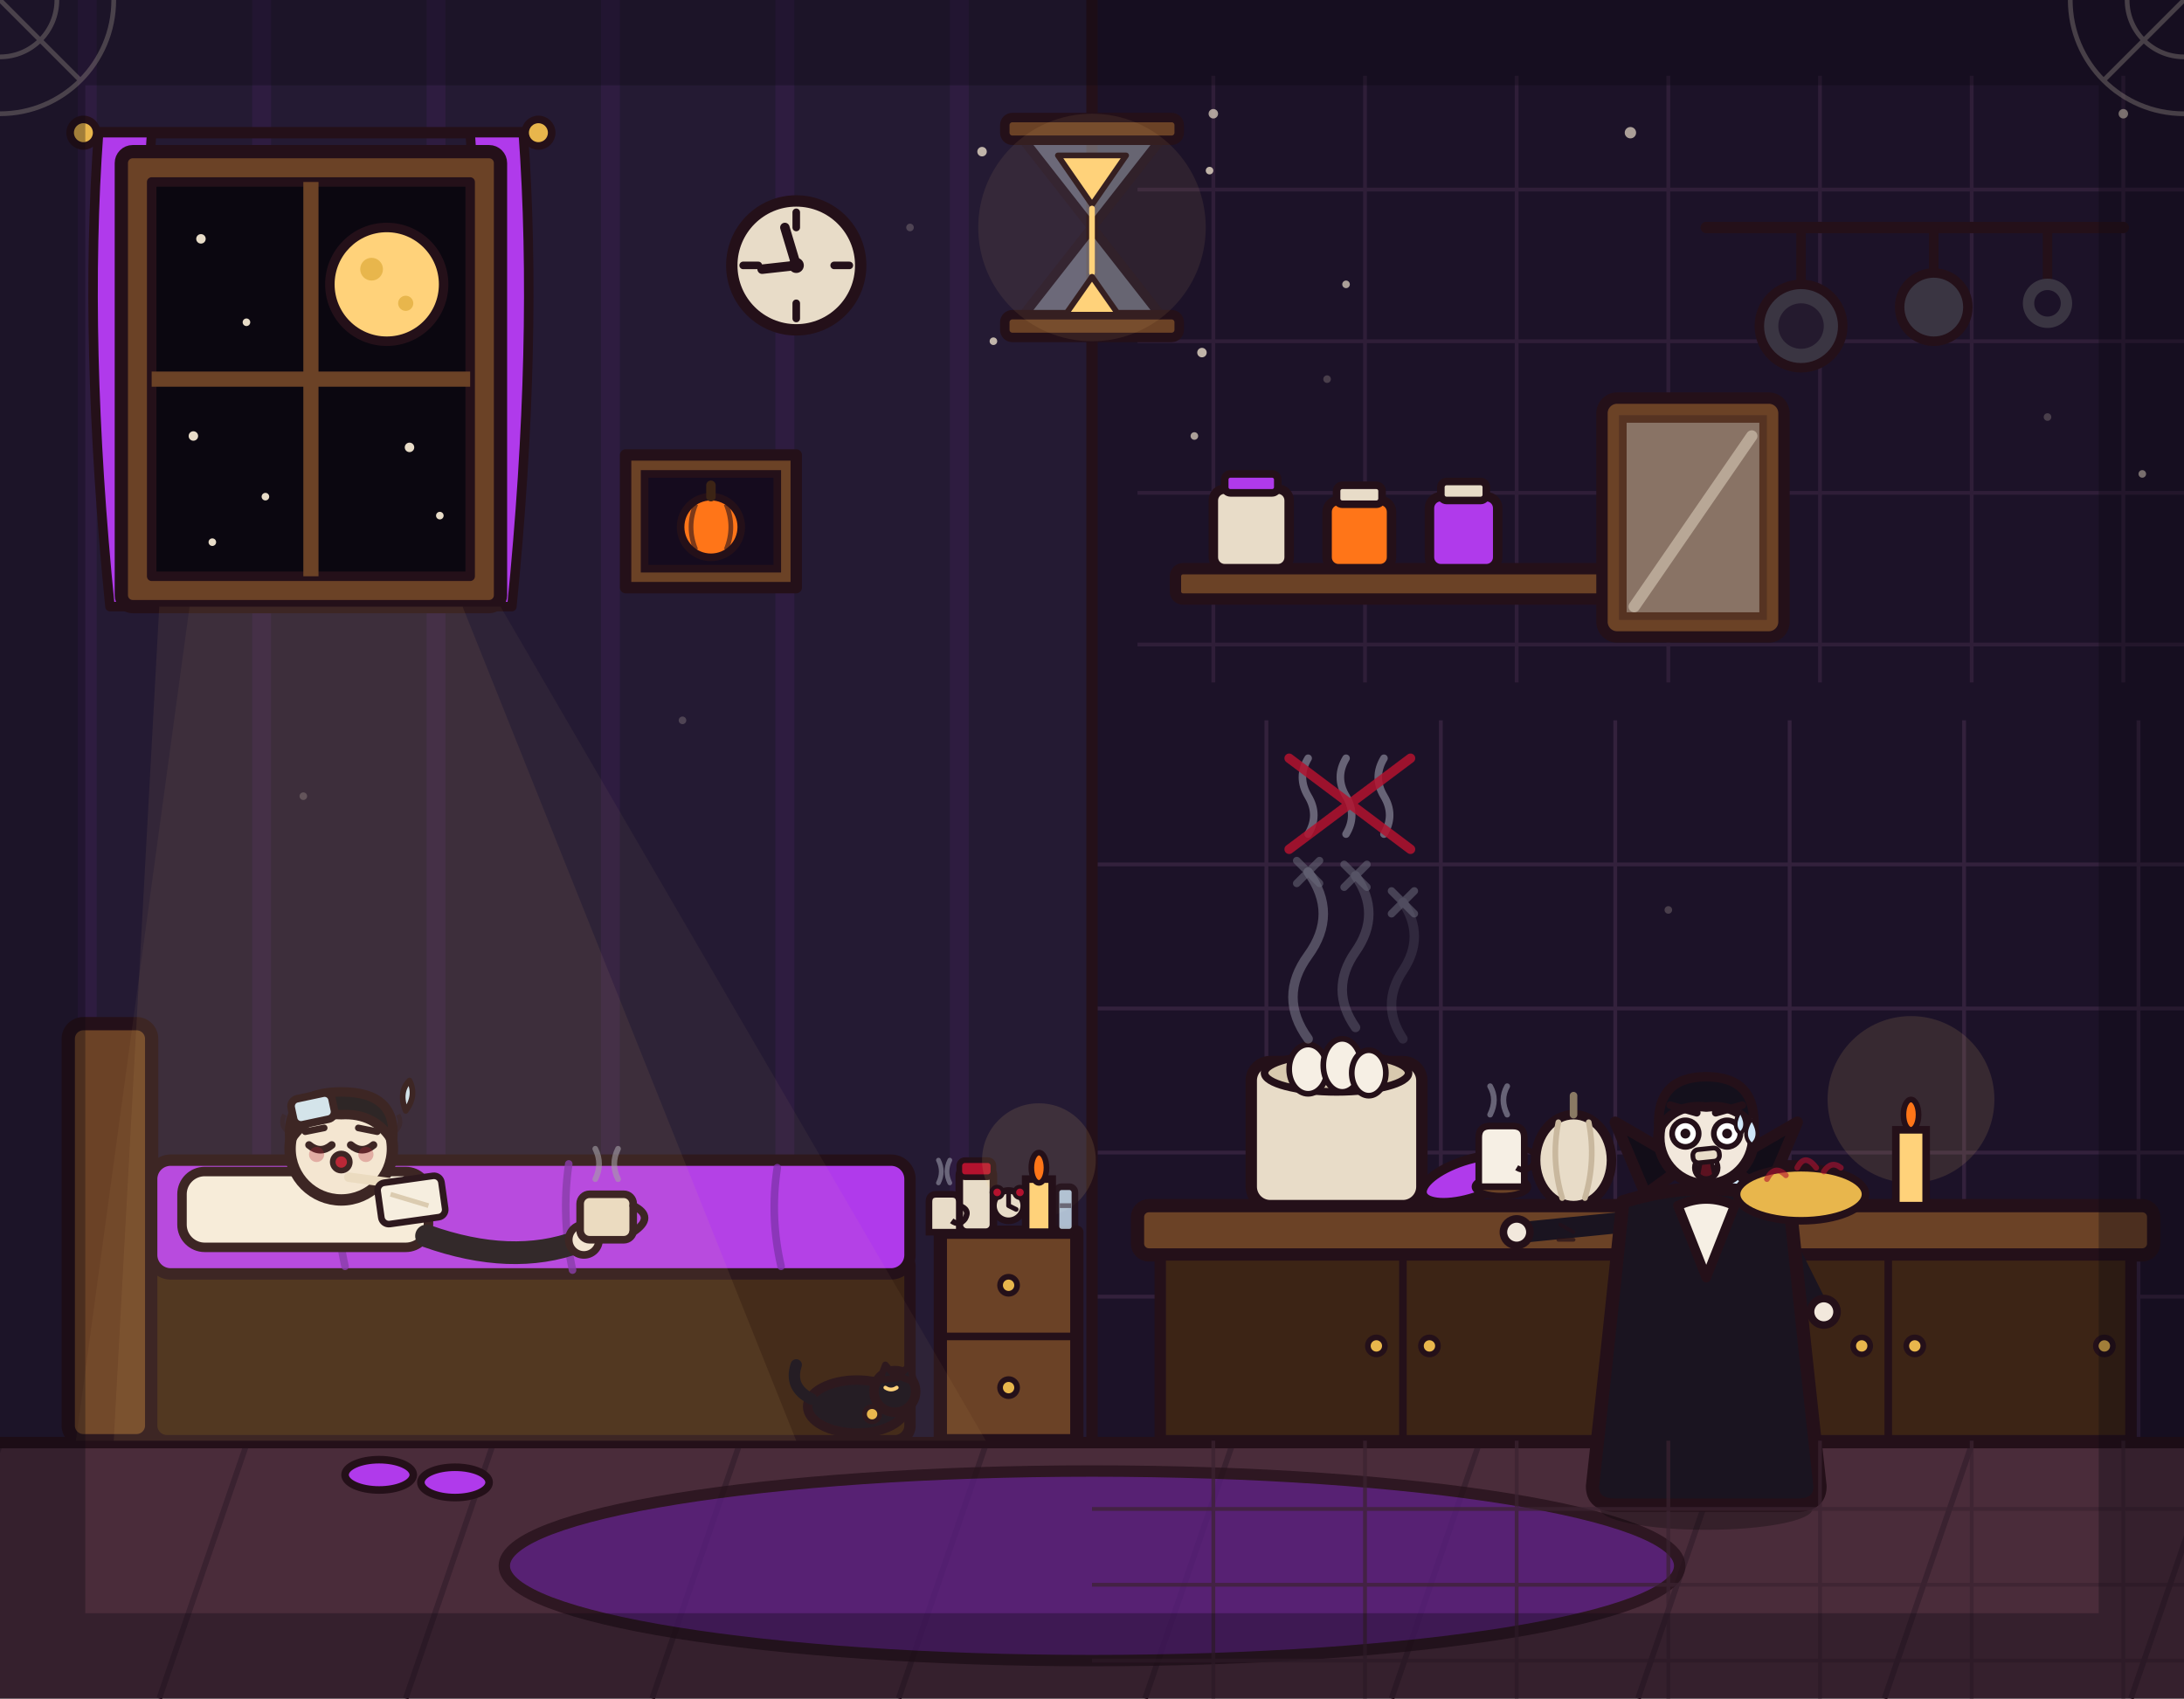
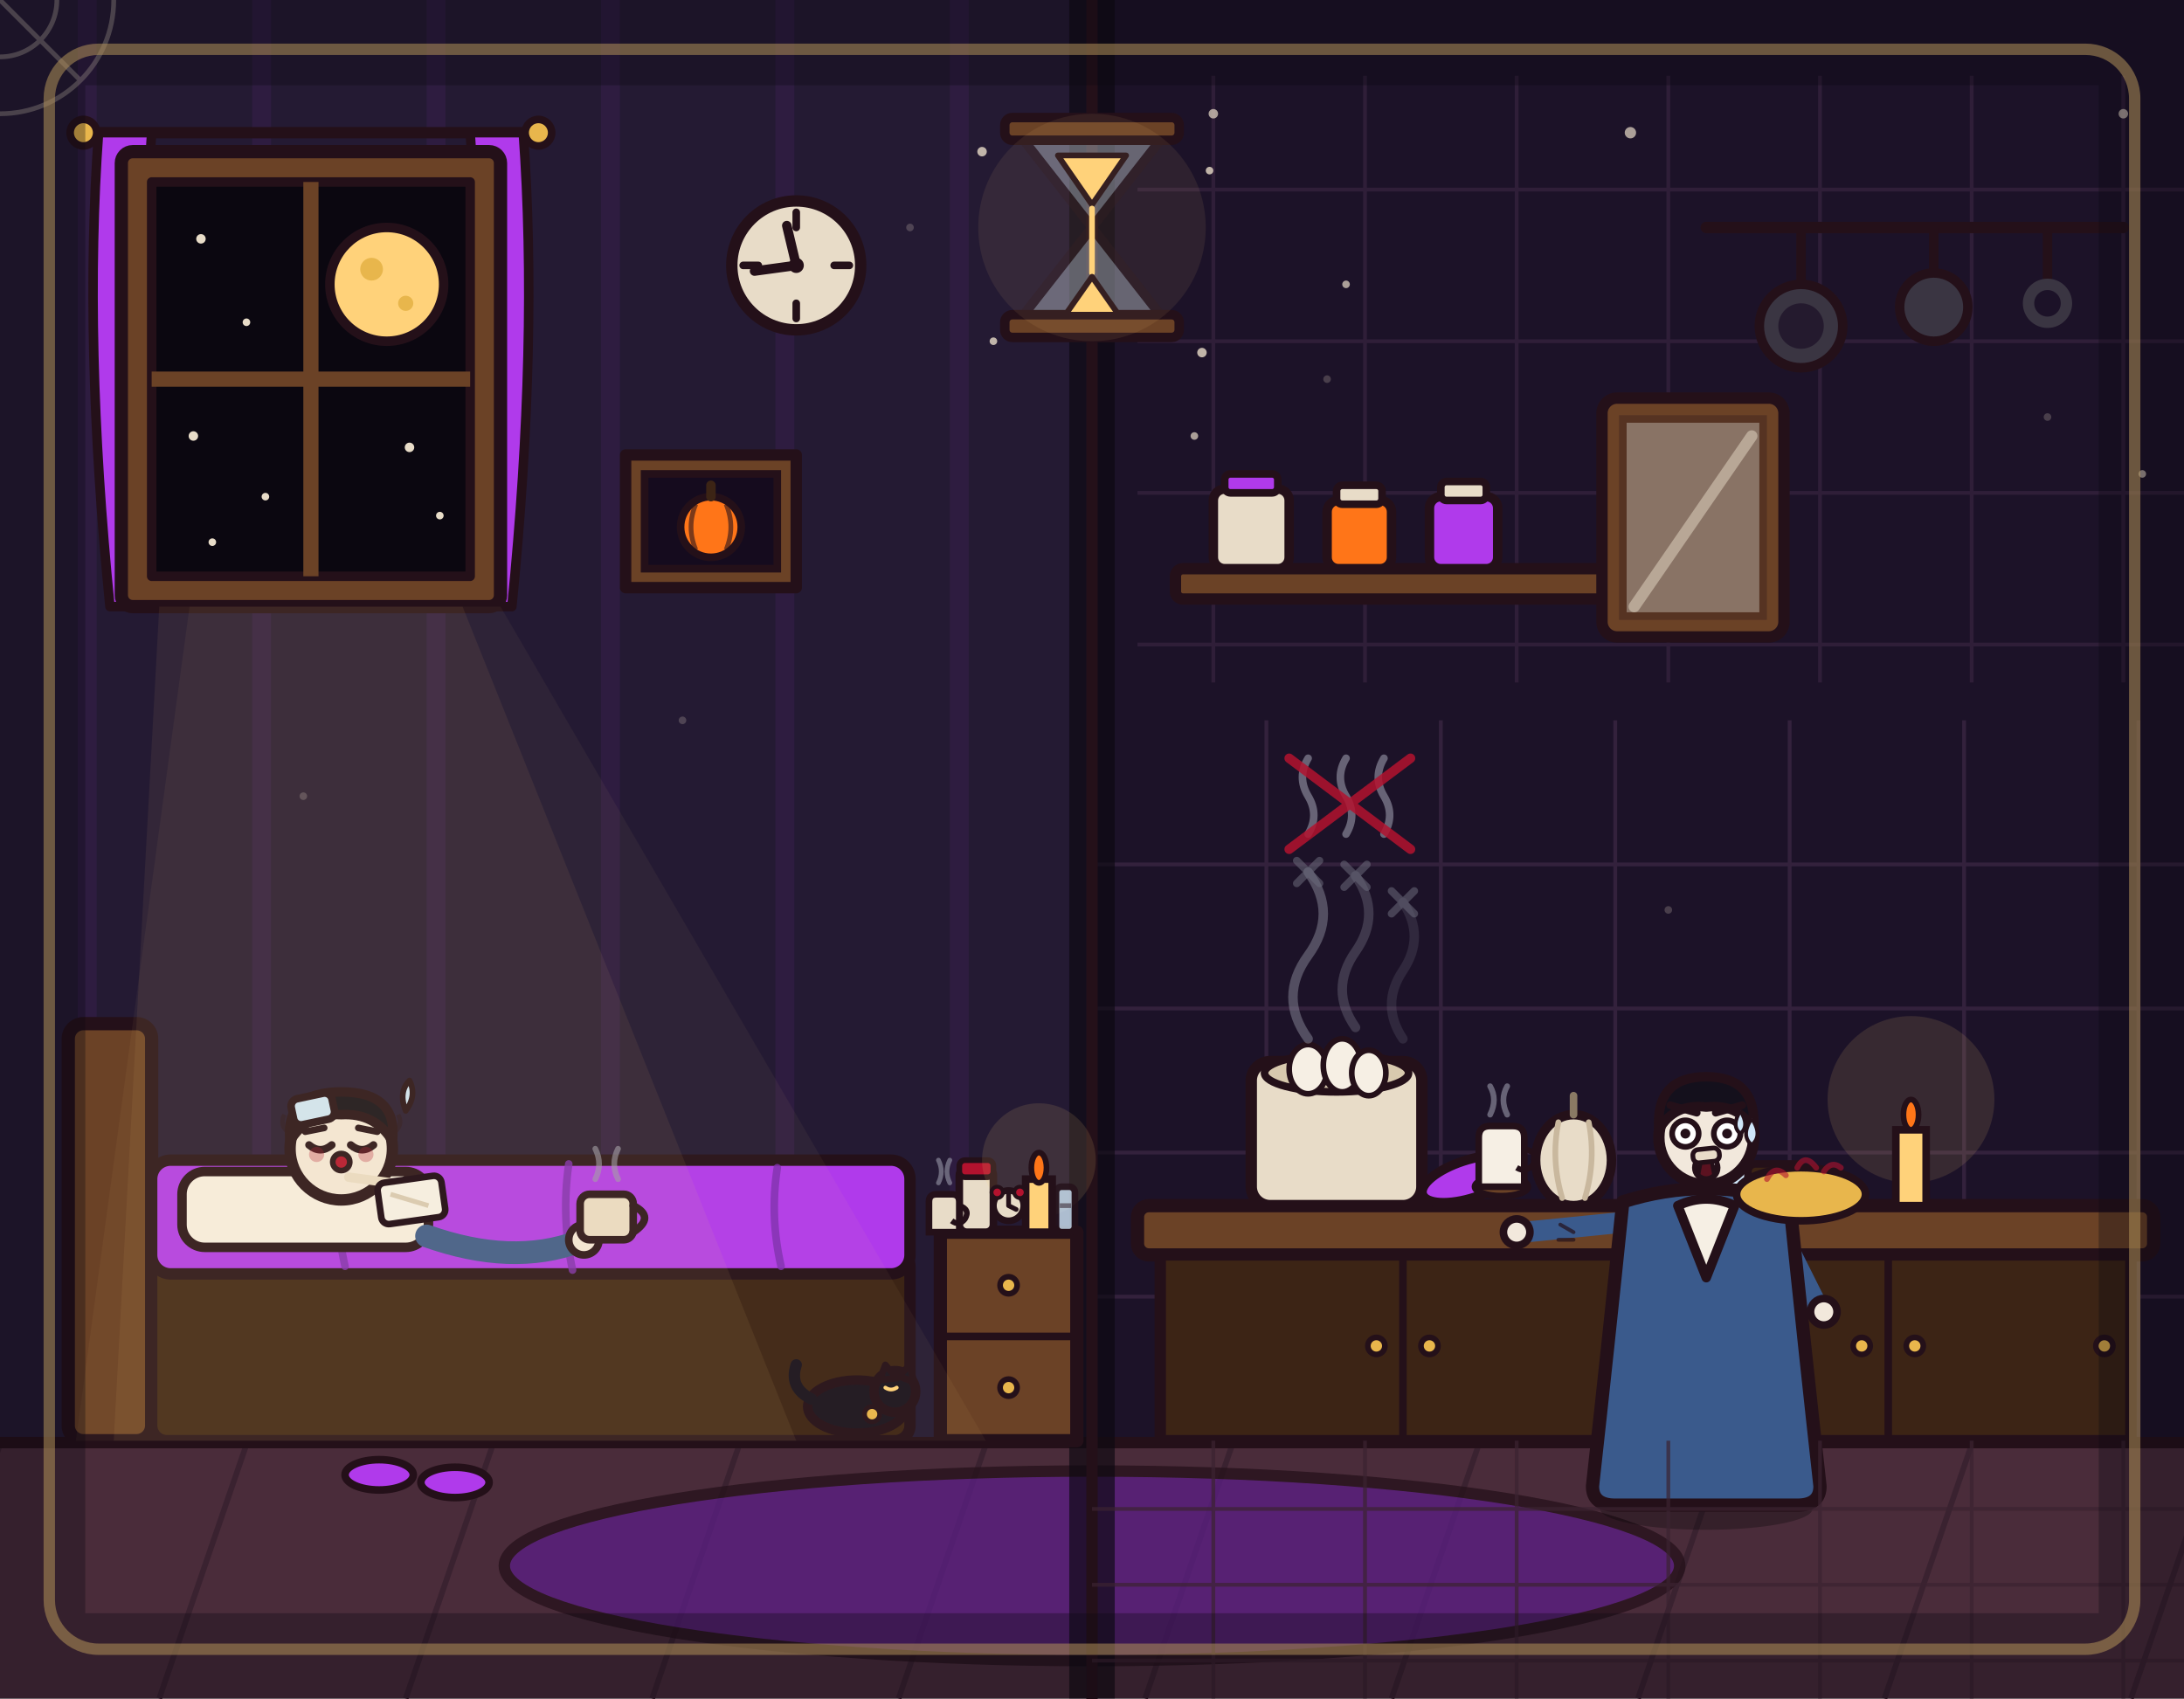
<svg xmlns="http://www.w3.org/2000/svg" viewBox="0 0 1152 896" width="1152" height="896">
  <rect x="0" y="0" width="576" height="760" fill="#241a33" />
  <path d="M46 0V760M138 0V760M230 0V760M322 0V760M414 0V760M506 0V760" stroke="#b03aeb" stroke-width="10" opacity=".07" fill="none" />
  <rect x="576" y="0" width="576" height="760" fill="#1c1228" />
  <path d="M640 40V360M720 40V360M800 40V360M880 40V360M960 40V360M1040 40V360M1120 40V360M600 100H1152M600 180H1152M600 260H1152M600 340H1152" stroke="#4a3050" stroke-width="2" opacity=".4" fill="none" />
  <path d="M668 380V760M760 380V760M852 380V760M944 380V760M1036 380V760M1128 380V760M576 456H1152M576 532H1152M576 608H1152M576 684H1152" stroke="#4a3050" stroke-width="2" opacity=".5" fill="none" />
  <g fill="#e8dcc8" opacity=".7">
    <circle cx="640" cy="60" r="2.5" />
    <circle cx="710" cy="150" r="2" />
    <circle cx="860" cy="70" r="3" />
    <circle cx="1130" cy="250" r="2" />
    <circle cx="630" cy="230" r="2" />
    <circle cx="1120" cy="60" r="2.5" />
  </g>
  <rect x="0" y="760" width="1152" height="136" fill="#4a2c3a" />
  <path d="M0 762 L-46 896M130 762 L84 896M260 762 L214 896M390 762 L344 896M520 762 L474 896M650 762 L604 896M780 762 L734 896M910 762 L864 896M1040 762 L994 896M1170 762 L1124 896" stroke="#3a2230" stroke-width="3" fill="none" />
  <line x1="0" y1="761" x2="1152" y2="761" stroke="#241019" stroke-width="6" stroke-linecap="round" />
  <ellipse cx="576" cy="826" rx="310" ry="50" fill="#5b1e86" stroke="#241019" stroke-width="6" stroke-linejoin="round" opacity="0.75" />
-   <line x1="576" y1="0" x2="576" y2="761" stroke="#241019" stroke-width="6" stroke-linecap="round" />
+   <rect x="564" y="0" width="24" height="896" fill="#0b0710" opacity="0.65" />
+   <line x1="576" y1="0" x2="576" y2="896" stroke="#241019" stroke-width="6" stroke-linecap="round" />
  <g>
    <line x1="44" y1="70" x2="284" y2="70" stroke="#241019" stroke-width="6" stroke-linecap="round" />
    <circle cx="44" cy="70" r="7" fill="#e8b64c" stroke="#241019" stroke-width="4" />
    <circle cx="284" cy="70" r="7" fill="#e8b64c" stroke="#241019" stroke-width="4" />
    <path d="M52 70 Q44 180 58 320 L86 320 Q72 180 80 70 Z" fill="#b03aeb" stroke="#241019" stroke-width="5" stroke-linejoin="round" />
    <path d="M276 70 Q284 180 270 320 L242 320 Q256 180 248 70 Z" fill="#b03aeb" stroke="#241019" stroke-width="5" stroke-linejoin="round" />
    <rect x="64" y="80" width="200" height="240" rx="6" fill="#6b4226" stroke="#241019" stroke-width="7" stroke-linejoin="round" />
    <rect x="80" y="96" width="168" height="208" fill="#0b0710" stroke="#241019" stroke-width="5" stroke-linejoin="round" />
    <line x1="164" y1="96" x2="164" y2="304" stroke="#6b4226" stroke-width="8" />
    <line x1="80" y1="200" x2="248" y2="200" stroke="#6b4226" stroke-width="8" />
    <circle cx="204" cy="150" r="30" fill="#ffd27a" stroke="#241019" stroke-width="5" />
    <circle cx="196" cy="142" r="6" fill="#e8b64c" />
    <circle cx="214" cy="160" r="4" fill="#e8b64c" />
    <g fill="#e8dcc8">
      <circle cx="106" cy="126" r="2.5" />
      <circle cx="130" cy="170" r="2" />
      <circle cx="102" cy="230" r="2.5" />
      <circle cx="140" cy="262" r="2" />
      <circle cx="216" cy="236" r="2.5" />
      <circle cx="232" cy="272" r="2" />
      <circle cx="112" cy="286" r="2" />
    </g>
  </g>
  <g>
    <circle cx="420" cy="140" r="34" fill="#e8dcc8" stroke="#241019" stroke-width="6" />
    <line x1="420" y1="112" x2="420" y2="120" stroke="#241019" stroke-width="4" stroke-linecap="round" />
    <line x1="420" y1="160" x2="420" y2="168" stroke="#241019" stroke-width="4" stroke-linecap="round" />
    <line x1="392" y1="140" x2="400" y2="140" stroke="#241019" stroke-width="4" stroke-linecap="round" />
    <line x1="440" y1="140" x2="448" y2="140" stroke="#241019" stroke-width="4" stroke-linecap="round" />
-     <line x1="420" y1="140" x2="414" y2="120" stroke="#241019" stroke-width="5" stroke-linecap="round" />
-     <line x1="420" y1="140" x2="402" y2="142" stroke="#241019" stroke-width="5" stroke-linecap="round" />
+     <line x1="420" y1="140" x2="415" y2="119" stroke="#241019" stroke-width="5" stroke-linecap="round" />
+     <line x1="420" y1="140" x2="398" y2="143" stroke="#241019" stroke-width="5" stroke-linecap="round" />
    <circle cx="420" cy="140" r="4" fill="#241019" />
  </g>
  <g>
    <rect x="330" y="240" width="90" height="70" fill="#6b4226" stroke="#241019" stroke-width="6" stroke-linejoin="round" />
    <rect x="340" y="250" width="70" height="50" fill="#150b1e" stroke="#241019" stroke-width="4" />
    <circle cx="375" cy="278" r="16" fill="#ff7518" stroke="#241019" stroke-width="4" />
    <path d="M375 262 L375 256" stroke="#3c2415" stroke-width="5" stroke-linecap="round" />
    <path d="M367 266 Q362 278 367 290 M383 266 Q388 278 383 290" stroke="#241019" stroke-width="2.5" fill="none" opacity=".6" />
  </g>
  <g>
    <rect x="36" y="540" width="44" height="220" rx="8" fill="#6b4226" stroke="#241019" stroke-width="7" stroke-linejoin="round" />
    <rect x="80" y="660" width="400" height="100" rx="8" fill="#3c2415" stroke="#241019" stroke-width="6" stroke-linejoin="round" />
    <rect x="80" y="612" width="400" height="60" rx="10" fill="#b03aeb" stroke="#241019" stroke-width="6" stroke-linejoin="round" />
    <path d="M180 616 Q176 642 182 668 M300 614 Q296 642 302 670 M410 616 Q406 642 412 668" stroke="#7a2bb0" stroke-width="4" fill="none" opacity=".8" stroke-linecap="round" />
    <rect x="96" y="618" width="130" height="40" rx="12" fill="#f6efe4" stroke="#241019" stroke-width="5" stroke-linejoin="round" />
    <g transform="translate(180 606)">
      <circle cx="0" cy="0" r="27" fill="#f2e8dc" stroke="#241019" stroke-width="6" />
      <path d="M-27 -4 Q-30 -30 0 -30 Q30 -30 27 -4 Q18 -19 0 -18 Q-18 -19 -27 -4 Z" fill="#14101c" stroke="#241019" stroke-width="5" stroke-linejoin="round" />
      <rect x="-26" y="-28" width="22" height="14" rx="4" fill="#cfe6f8" stroke="#241019" stroke-width="4" transform="rotate(-12 -15 -21)" />
      <path d="M-17 -2 Q-11 3 -5 -2 M5 -2 Q11 3 17 -2" fill="none" stroke="#241019" stroke-width="4" stroke-linecap="round" />
      <line x1="-19" y1="-9" x2="-9" y2="-11" stroke="#241019" stroke-width="3.5" stroke-linecap="round" />
      <line x1="9" y1="-11" x2="19" y2="-9" stroke="#241019" stroke-width="3.5" stroke-linecap="round" />
      <circle cx="0" cy="7" r="4.5" fill="#b3122e" stroke="#241019" stroke-width="3" />
      <line x1="4" y1="15" x2="34" y2="19" stroke="#e8dcc8" stroke-width="5" stroke-linecap="round" />
      <circle cx="38" cy="20" r="6" fill="#b3122e" stroke="#241019" stroke-width="3" />
      <path d="M34 -20 Q40 -28 36 -36 Q30 -30 34 -20 Z" fill="#cfe6f8" stroke="#241019" stroke-width="3" stroke-linejoin="round" />
      <circle cx="-13" cy="3" r="4" fill="#b3122e" opacity=".3" />
      <circle cx="13" cy="3" r="4" fill="#b3122e" opacity=".3" />
      <path d="M-27 -8Q-33 -12 -30 -18M27 -8Q33 -12 30 -18" stroke="#241019" stroke-width="2.5" fill="none" opacity=".5" />
    </g>
-     <path d="M225 652 Q270 668 305 655" fill="none" stroke="#1a1420" stroke-width="12" stroke-linecap="round" />
+     <path d="M225 652 Q270 668 305 655" fill="none" stroke="#3a5a8c" stroke-width="12" stroke-linecap="round" />
    <circle cx="308" cy="654" r="8" fill="#f2e8dc" stroke="#241019" stroke-width="4" />
    <rect x="306" y="630" width="28" height="24" rx="5" fill="#e8dcc8" stroke="#241019" stroke-width="4" stroke-linejoin="round" />
    <path d="M334 636 Q346 642 334 650" fill="none" stroke="#241019" stroke-width="4" stroke-linecap="round" />
    <path d="M314 622 Q318 614 314 606 M326 622 Q322 614 326 606" stroke="#9a9aaa" stroke-width="3" fill="none" opacity=".6" stroke-linecap="round" />
  </g>
  <g>
    <rect x="496" y="650" width="72" height="110" fill="#6b4226" stroke="#241019" stroke-width="7" stroke-linejoin="round" />
    <line x1="496" y1="705" x2="568" y2="705" stroke="#241019" stroke-width="4" />
    <circle cx="532" cy="678" r="4.5" fill="#e8b64c" stroke="#241019" stroke-width="3" />
    <circle cx="532" cy="732" r="4.5" fill="#e8b64c" stroke="#241019" stroke-width="3" />
    <rect x="506" y="616" width="18" height="34" rx="4" fill="#e8dcc8" stroke="#241019" stroke-width="4" />
    <rect x="506" y="612" width="18" height="9" rx="3" fill="#b3122e" stroke="#241019" stroke-width="3" />
    <circle cx="548" cy="612" r="30" fill="#ffd27a" opacity=".12" />
    <rect x="541" y="622" width="14" height="28" fill="#ffd27a" stroke="#241019" stroke-width="4" />
    <ellipse cx="548" cy="616" rx="4" ry="8" fill="#ff7518" stroke="#241019" stroke-width="3" />
  </g>
  <g>
    <rect x="620" y="300" width="240" height="16" rx="4" fill="#6b4226" stroke="#241019" stroke-width="6" stroke-linejoin="round" />
    <rect x="640" y="258" width="40" height="42" rx="6" fill="#e8dcc8" stroke="#241019" stroke-width="5" />
    <rect x="646" y="250" width="28" height="10" rx="3" fill="#b03aeb" stroke="#241019" stroke-width="4" />
    <rect x="700" y="264" width="34" height="36" rx="6" fill="#ff7518" stroke="#241019" stroke-width="5" />
    <rect x="705" y="256" width="24" height="10" rx="3" fill="#e8dcc8" stroke="#241019" stroke-width="4" />
    <rect x="754" y="262" width="36" height="38" rx="6" fill="#b03aeb" stroke="#241019" stroke-width="5" />
    <rect x="760" y="254" width="24" height="10" rx="3" fill="#e8dcc8" stroke="#241019" stroke-width="4" />
    <line x1="900" y1="120" x2="1120" y2="120" stroke="#241019" stroke-width="6" stroke-linecap="round" />
    <line x1="950" y1="120" x2="950" y2="150" stroke="#241019" stroke-width="5" stroke-linecap="round" />
    <circle cx="950" cy="172" r="22" fill="#3a3542" stroke="#241019" stroke-width="5" />
    <circle cx="950" cy="172" r="12" fill="#241a2e" />
    <line x1="1020" y1="120" x2="1020" y2="144" stroke="#241019" stroke-width="5" stroke-linecap="round" />
    <circle cx="1020" cy="162" r="18" fill="#3a3542" stroke="#241019" stroke-width="5" />
    <line x1="1080" y1="120" x2="1080" y2="150" stroke="#241019" stroke-width="5" stroke-linecap="round" />
    <circle cx="1080" cy="160" r="10" fill="none" stroke="#3a3542" stroke-width="6" />
  </g>
  <g>
    <rect x="600" y="636" width="536" height="26" rx="6" fill="#6b4226" stroke="#241019" stroke-width="7" stroke-linejoin="round" />
    <rect x="612" y="662" width="512" height="98" fill="#3c2415" stroke="#241019" stroke-width="6" stroke-linejoin="round" />
    <line x1="740" y1="662" x2="740" y2="760" stroke="#241019" stroke-width="4" />
    <line x1="868" y1="662" x2="868" y2="760" stroke="#241019" stroke-width="4" />
    <line x1="996" y1="662" x2="996" y2="760" stroke="#241019" stroke-width="4" />
    <circle cx="726" cy="710" r="4.5" fill="#e8b64c" stroke="#241019" stroke-width="3" />
    <circle cx="754" cy="710" r="4.5" fill="#e8b64c" stroke="#241019" stroke-width="3" />
    <circle cx="854" cy="710" r="4.5" fill="#e8b64c" stroke="#241019" stroke-width="3" />
    <circle cx="882" cy="710" r="4.5" fill="#e8b64c" stroke="#241019" stroke-width="3" />
    <circle cx="982" cy="710" r="4.5" fill="#e8b64c" stroke="#241019" stroke-width="3" />
    <circle cx="1010" cy="710" r="4.5" fill="#e8b64c" stroke="#241019" stroke-width="3" />
    <circle cx="1110" cy="710" r="4.5" fill="#e8b64c" stroke="#241019" stroke-width="3" />
    <rect x="660" y="560" width="90" height="76" rx="10" fill="#e8dcc8" stroke="#241019" stroke-width="6" stroke-linejoin="round" />
    <ellipse cx="705" cy="566" rx="38" ry="10" fill="#d8c9ae" stroke="#241019" stroke-width="4" />
    <ellipse cx="690" cy="564" rx="10" ry="13" fill="#f6efe4" stroke="#241019" stroke-width="3" />
    <ellipse cx="708" cy="562" rx="10" ry="14" fill="#f6efe4" stroke="#241019" stroke-width="3" />
    <ellipse cx="722" cy="566" rx="9" ry="12" fill="#f6efe4" stroke="#241019" stroke-width="3" />
    <ellipse cx="775" cy="622" rx="26" ry="10" fill="#b03aeb" stroke="#241019" stroke-width="5" transform="rotate(-18 775 622)" />
    <g transform="translate(830 612)">
      <ellipse cx="0" cy="0" rx="20" ry="24" fill="#e8dcc8" stroke="#241019" stroke-width="5" stroke-linejoin="round" />
      <path d="M0 -24 L0 -34" fill="none" stroke="#8a7a64" stroke-width="4" stroke-linecap="round" />
      <path d="M-8 -20 Q-12 0 -6 20 M8 -20 Q12 0 6 20" fill="none" stroke="#c9b89e" stroke-width="3" stroke-linecap="round" />
    </g>
    <path d="M880 630 L922 612 L924 624 L884 638 Z" fill="#cfe6f8" stroke="#241019" stroke-width="4" stroke-linejoin="round" />
    <rect x="922" y="614" width="30" height="11" rx="4" fill="#3c2415" stroke="#241019" stroke-width="4" />
    <circle cx="1008" cy="580" r="44" fill="#ffd27a" opacity=".12" />
    <rect x="1000" y="596" width="16" height="40" fill="#ffd27a" stroke="#241019" stroke-width="4" />
    <ellipse cx="1008" cy="588" rx="4" ry="8" fill="#ff7518" stroke="#241019" stroke-width="3" />
    <path d="M690 548 Q674 526 690 504 Q706 482 690 460" fill="none" stroke="#8a8a99" stroke-width="5" stroke-linecap="round" opacity=".5" />
    <path d="M715 542 Q701 522 715 502 Q729 482 715 462" fill="none" stroke="#8a8a99" stroke-width="5" stroke-linecap="round" opacity=".32" />
    <path d="M740 548 Q728 530 740 512 Q752 494 740 476" fill="none" stroke="#8a8a99" stroke-width="5" stroke-linecap="round" opacity=".18" />
    <path d="M684 454 L696 466 M696 454 L684 466 M709 456 L721 468 M721 456 L709 468 M734 470 L746 482 M746 470 L734 482" stroke="#6a6a7a" stroke-width="4" stroke-linecap="round" opacity=".55" />
  </g>
  <g transform="translate(900 792)">
    <ellipse cx="0" cy="4" rx="56" ry="11" fill="#000000" opacity="0.28" />
    <path d="M-8 -62 L-20 -6" fill="none" stroke="#241a2e" stroke-width="15" stroke-linecap="round" />
    <path d="M10 -62 L24 -8" fill="none" stroke="#241a2e" stroke-width="15" stroke-linecap="round" />
    <ellipse cx="-24" cy="-4" rx="14" ry="7" fill="#14101c" stroke="#241019" stroke-width="4" />
    <ellipse cx="28" cy="-6" rx="14" ry="7" fill="#14101c" stroke="#241019" stroke-width="4" />
-     <path d="M-36 -148 L-96 -142" fill="none" stroke="#1a1420" stroke-width="11" stroke-linecap="round" />
+     <path d="M-36 -148 L-96 -142" fill="none" stroke="#3a5a8c" stroke-width="11" stroke-linecap="round" />
    <circle cx="-100" cy="-142" r="7" fill="#f2e8dc" stroke="#241019" stroke-width="4" />
-     <path d="M36 -148 L58 -104" fill="none" stroke="#1a1420" stroke-width="11" stroke-linecap="round" />
+     <path d="M36 -148 L58 -104" fill="none" stroke="#3a5a8c" stroke-width="11" stroke-linecap="round" />
    <circle cx="62" cy="-100" r="7" fill="#f2e8dc" stroke="#241019" stroke-width="4" />
-     <path d="M-44 -158 Q-52 -80 -60 -8 Q-60 2 -48 2 L48 2 Q60 2 60 -8 Q52 -80 44 -158 Q0 -172 -44 -158 Z" fill="#1a1420" stroke="#241019" stroke-width="7" stroke-linejoin="round" />
-     <path d="M-32 -162 L-48 -200 L-10 -178 Z" fill="#120d18" stroke="#241019" stroke-width="6" stroke-linejoin="round" />
-     <path d="M32 -162 L48 -200 L10 -178 Z" fill="#120d18" stroke="#241019" stroke-width="6" stroke-linejoin="round" />
+     <path d="M-44 -158 Q-52 -80 -60 -8 Q-60 2 -48 2 L48 2 Q60 2 60 -8 Q52 -80 44 -158 Q0 -172 -44 -158 Z" fill="#3a5a8c" stroke="#241019" stroke-width="7" stroke-linejoin="round" />
    <path d="M-15 -156 L0 -118 L15 -156 Q0 -163 -15 -156 Z" fill="#f6efe4" stroke="#241019" stroke-width="5" stroke-linejoin="round" />
    <circle cx="0" cy="-192" r="25" fill="#f2e8dc" stroke="#241019" stroke-width="6" />
    <path d="M-25 -196 Q-27 -224 0 -224 Q27 -224 25 -196 Q17 -210 0 -208 Q-17 -210 -25 -196 Z" fill="#14101c" stroke="#241019" stroke-width="5" stroke-linejoin="round" />
    <circle cx="-11" cy="-194" r="7" fill="#ffffff" stroke="#241019" stroke-width="3" />
    <circle cx="11" cy="-194" r="7" fill="#ffffff" stroke="#241019" stroke-width="3" />
    <circle cx="-11" cy="-194" r="2.6" fill="#241019" />
    <circle cx="11" cy="-194" r="2.6" fill="#241019" />
    <line x1="-19" y1="-209" x2="-5" y2="-205" stroke="#241019" stroke-width="4" stroke-linecap="round" />
    <line x1="5" y1="-205" x2="19" y2="-209" stroke="#241019" stroke-width="4" stroke-linecap="round" />
    <circle cx="0" cy="-176" r="6" fill="#5b1220" stroke="#241019" stroke-width="3" />
    <path d="M-6 -181 L-2.5 -181 L-4.2 -172 Z" fill="#ffffff" stroke="#241019" stroke-width="2" stroke-linejoin="round" />
    <path d="M2.5 -181 L6 -181 L4.2 -172 Z" fill="#ffffff" stroke="#241019" stroke-width="2" stroke-linejoin="round" />
    <path d="M18 -206q5 8 0 12q-5 -4 0 -12" fill="#cfe6f8" stroke="#241019" stroke-width="2" />
    <path d="M-70 -142L-77 -146M-70 -138L-78 -138" stroke="#241019" stroke-width="2" opacity=".7" stroke-linecap="round" />
    <rect x="-7" y="-186" width="14" height="7" rx="3" fill="#e8dcc8" stroke="#241019" stroke-width="2.5" transform="rotate(-6 0 -182)" />
    <path d="M24 -202q6 9 0 14q-6 -5 0 -14" fill="#cfe6f8" stroke="#241019" stroke-width="2" />
  </g>
  <g transform="translate(576 120)">
    <rect x="-46" y="-58" width="92" height="12" rx="4" fill="#6b4226" stroke="#241019" stroke-width="5" stroke-linejoin="round" />
    <rect x="-46" y="46" width="92" height="12" rx="4" fill="#6b4226" stroke="#241019" stroke-width="5" stroke-linejoin="round" />
    <path d="M-36 -46 L36 -46 L0 0 Z" fill="#cfe6f8" opacity=".35" stroke="#241019" stroke-width="5" stroke-linejoin="round" />
    <path d="M-36 46 L36 46 L0 0 Z" fill="#cfe6f8" opacity=".35" stroke="#241019" stroke-width="5" stroke-linejoin="round" />
    <path d="M-18 -38 L18 -38 L0 -12 Z" fill="#ffd27a" stroke="#241019" stroke-width="3" stroke-linejoin="round" />
    <line x1="0" y1="-10" x2="0" y2="24" stroke="#ffd27a" stroke-width="3" stroke-linecap="round" />
    <path d="M-14 46 L14 46 L0 26 Z" fill="#ffd27a" stroke="#241019" stroke-width="3" stroke-linejoin="round" />
    <circle cx="-58" cy="-40" r="2.5" fill="#e8dcc8" opacity=".8" />
    <circle cx="62" cy="-30" r="2" fill="#e8dcc8" opacity=".8" />
    <circle cx="-52" cy="60" r="2" fill="#e8dcc8" opacity=".8" />
    <circle cx="58" cy="66" r="2.5" fill="#e8dcc8" opacity=".8" />
  </g>
  <polygon points="84,320 244,320 420,760 60,760" fill="#ffd27a" opacity=".07" />
  <rect x="557" y="626" width="10" height="24" rx="3" fill="#cfe6f8" opacity=".8" stroke="#241019" stroke-width="3.5" />
  <path d="M559 636H565" stroke="#241019" stroke-width="2.5" opacity=".5" />
  <g stroke="#e8dcc8" stroke-width="2.5" opacity=".35" fill="none" stroke-linecap="round">
    <path d="M30 0A30 30 0 0 1 0 30M60 0A60 60 0 0 1 0 60" />
    <line x1="0" y1="0" x2="42" y2="42" />
  </g>
  <g>
    <ellipse cx="792" cy="626" rx="14" ry="5" fill="#6b4226" stroke="#241019" stroke-width="3.5" />
    <path d="M780 626L780 600Q780 594 786 594L798 594Q804 594 804 600L804 626Z" fill="#f6efe4" stroke="#241019" stroke-width="3.5" />
    <path d="M804 606Q812 608 809 614Q805 619 800 616" fill="none" stroke="#241019" stroke-width="3" />
    <path d="M786 588q4 -8 0 -15M795 588q-4 -8 0 -15" stroke="#9a9aaa" stroke-width="3" fill="none" opacity=".6" stroke-linecap="round" />
  </g>
  <g transform="translate(950 622)">
    <ellipse cx="0" cy="8" rx="34" ry="14" fill="#e8b64c" stroke="#241019" stroke-width="4" />
    <path d="M-18 0Q-14 -8 -8 -2M-2 -6Q2 -14 8 -6M12 -4q4 -6 9 -2" stroke="#b3122e" stroke-width="3" fill="none" opacity=".6" stroke-linecap="round" />
  </g>
  <g fill="#e8dcc8" opacity=".22">
    <circle cx="160" cy="420" r="2" />
    <circle cx="360" cy="380" r="2" />
    <circle cx="700" cy="200" r="2" />
    <circle cx="1080" cy="220" r="2" />
    <circle cx="880" cy="480" r="2" />
    <circle cx="480" cy="120" r="2" />
  </g>
  <circle cx="576" cy="120" r="60" fill="#ffd27a" opacity=".08" />
  <path d="M690 440q6 -10 0 -20q-6 -10 0 -20M710 440q6 -10 0 -20q-6 -10 0 -20M730 440q6 -10 0 -20q-6 -10 0 -20" stroke="#9a9aaa" stroke-width="4" fill="none" opacity=".6" stroke-linecap="round" />
  <path d="M680 400L744 448M744 400L680 448" stroke="#b3122e" stroke-width="5" stroke-linecap="round" opacity=".85" />
  <rect x="200" y="622" width="34" height="22" rx="4" fill="#f6efe4" stroke="#241019" stroke-width="3.5" transform="rotate(-8 217 633)" />
  <path d="M206 630l20 6" stroke="#d9cbb2" stroke-width="2.5" />
  <g>
    <path d="M490 650L490 634Q490 630 494 630L502 630Q506 630 506 634L506 650Z" fill="#e8dcc8" stroke="#241019" stroke-width="3.5" />
    <path d="M506 636Q512 638 509 643Q506 647 502 644" fill="none" stroke="#241019" stroke-width="3" />
    <path d="M495 624q3 -6 0 -12M501 624q-3 -6 0 -12" stroke="#9a9aaa" stroke-width="2.5" fill="none" opacity=".6" stroke-linecap="round" />
  </g>
  <g>
    <circle cx="532" cy="636" r="8" fill="#e8dcc8" stroke="#241019" stroke-width="3.5" />
    <circle cx="526" cy="629" r="3" fill="#b3122e" stroke="#241019" stroke-width="2" />
    <circle cx="538" cy="629" r="3" fill="#b3122e" stroke="#241019" stroke-width="2" />
    <path d="M532 636L532 630M532 636L536 638" stroke="#241019" stroke-width="2.5" stroke-linecap="round" fill="none" />
  </g>
  <g transform="translate(452 742)">
    <ellipse cx="0" cy="0" rx="26" ry="14" fill="#1a1420" stroke="#241019" stroke-width="5" />
    <circle cx="20" cy="-8" r="11" fill="#1a1420" stroke="#241019" stroke-width="5" />
    <path d="M12 -14L15 -22L21 -15Z" fill="#1a1420" stroke="#241019" stroke-width="3.5" stroke-linejoin="round" />
    <path d="M22 -16L28 -22L30 -13Z" fill="#1a1420" stroke="#241019" stroke-width="3.5" stroke-linejoin="round" />
    <path d="M-24 -4Q-36 -10 -32 -22" stroke="#1a1420" stroke-width="6" fill="none" stroke-linecap="round" />
    <path d="M15 -10q3 2 6 0" stroke="#ffd27a" stroke-width="2" fill="none" stroke-linecap="round" />
    <circle cx="8" cy="4" r="4" fill="#e8b64c" stroke="#241019" stroke-width="2.5" />
  </g>
  <ellipse cx="200" cy="778" rx="18" ry="8" fill="#b03aeb" stroke="#241019" stroke-width="4" />
  <ellipse cx="240" cy="782" rx="18" ry="8" fill="#b03aeb" stroke="#241019" stroke-width="4" />
  <path d="M576 796H1152M576 836H1152M576 876H1152M640 760V896M720 760V896M800 760V896M880 760V896M960 760V896M1040 760V896M1120 760V896" stroke="#3a2230" stroke-width="2" opacity=".7" fill="none" />
  <g>
    <rect x="845" y="210" width="96" height="126" rx="8" fill="#6b4226" stroke="#241019" stroke-width="6" stroke-linejoin="round" />
    <rect x="856" y="221" width="74" height="104" fill="#cfe6f8" opacity=".3" stroke="#241019" stroke-width="4" />
    <path d="M862 320L924 230" stroke="#e8dcc8" stroke-width="6" opacity=".5" stroke-linecap="round" />
  </g>
  <polygon points="100,320 264,320 520,760 40,760" fill="#ffd27a" opacity=".05" />
-   <g stroke="#e8dcc8" stroke-width="2.5" opacity=".35" fill="none" stroke-linecap="round">
-     <path d="M1122 0A30 30 0 0 0 1152 30M1092 0A60 60 0 0 0 1152 60" />
-     <line x1="1152" y1="0" x2="1110" y2="42" />
-   </g>
+   <rect x="26" y="26" width="1100" height="844" rx="26" fill="none" stroke="#ffd27a" stroke-width="6" opacity="0.55" />
  <rect x="0" y="0" width="1152" height="896" fill="none" stroke="#0b0710" stroke-width="90" opacity="0.32" />
</svg>
